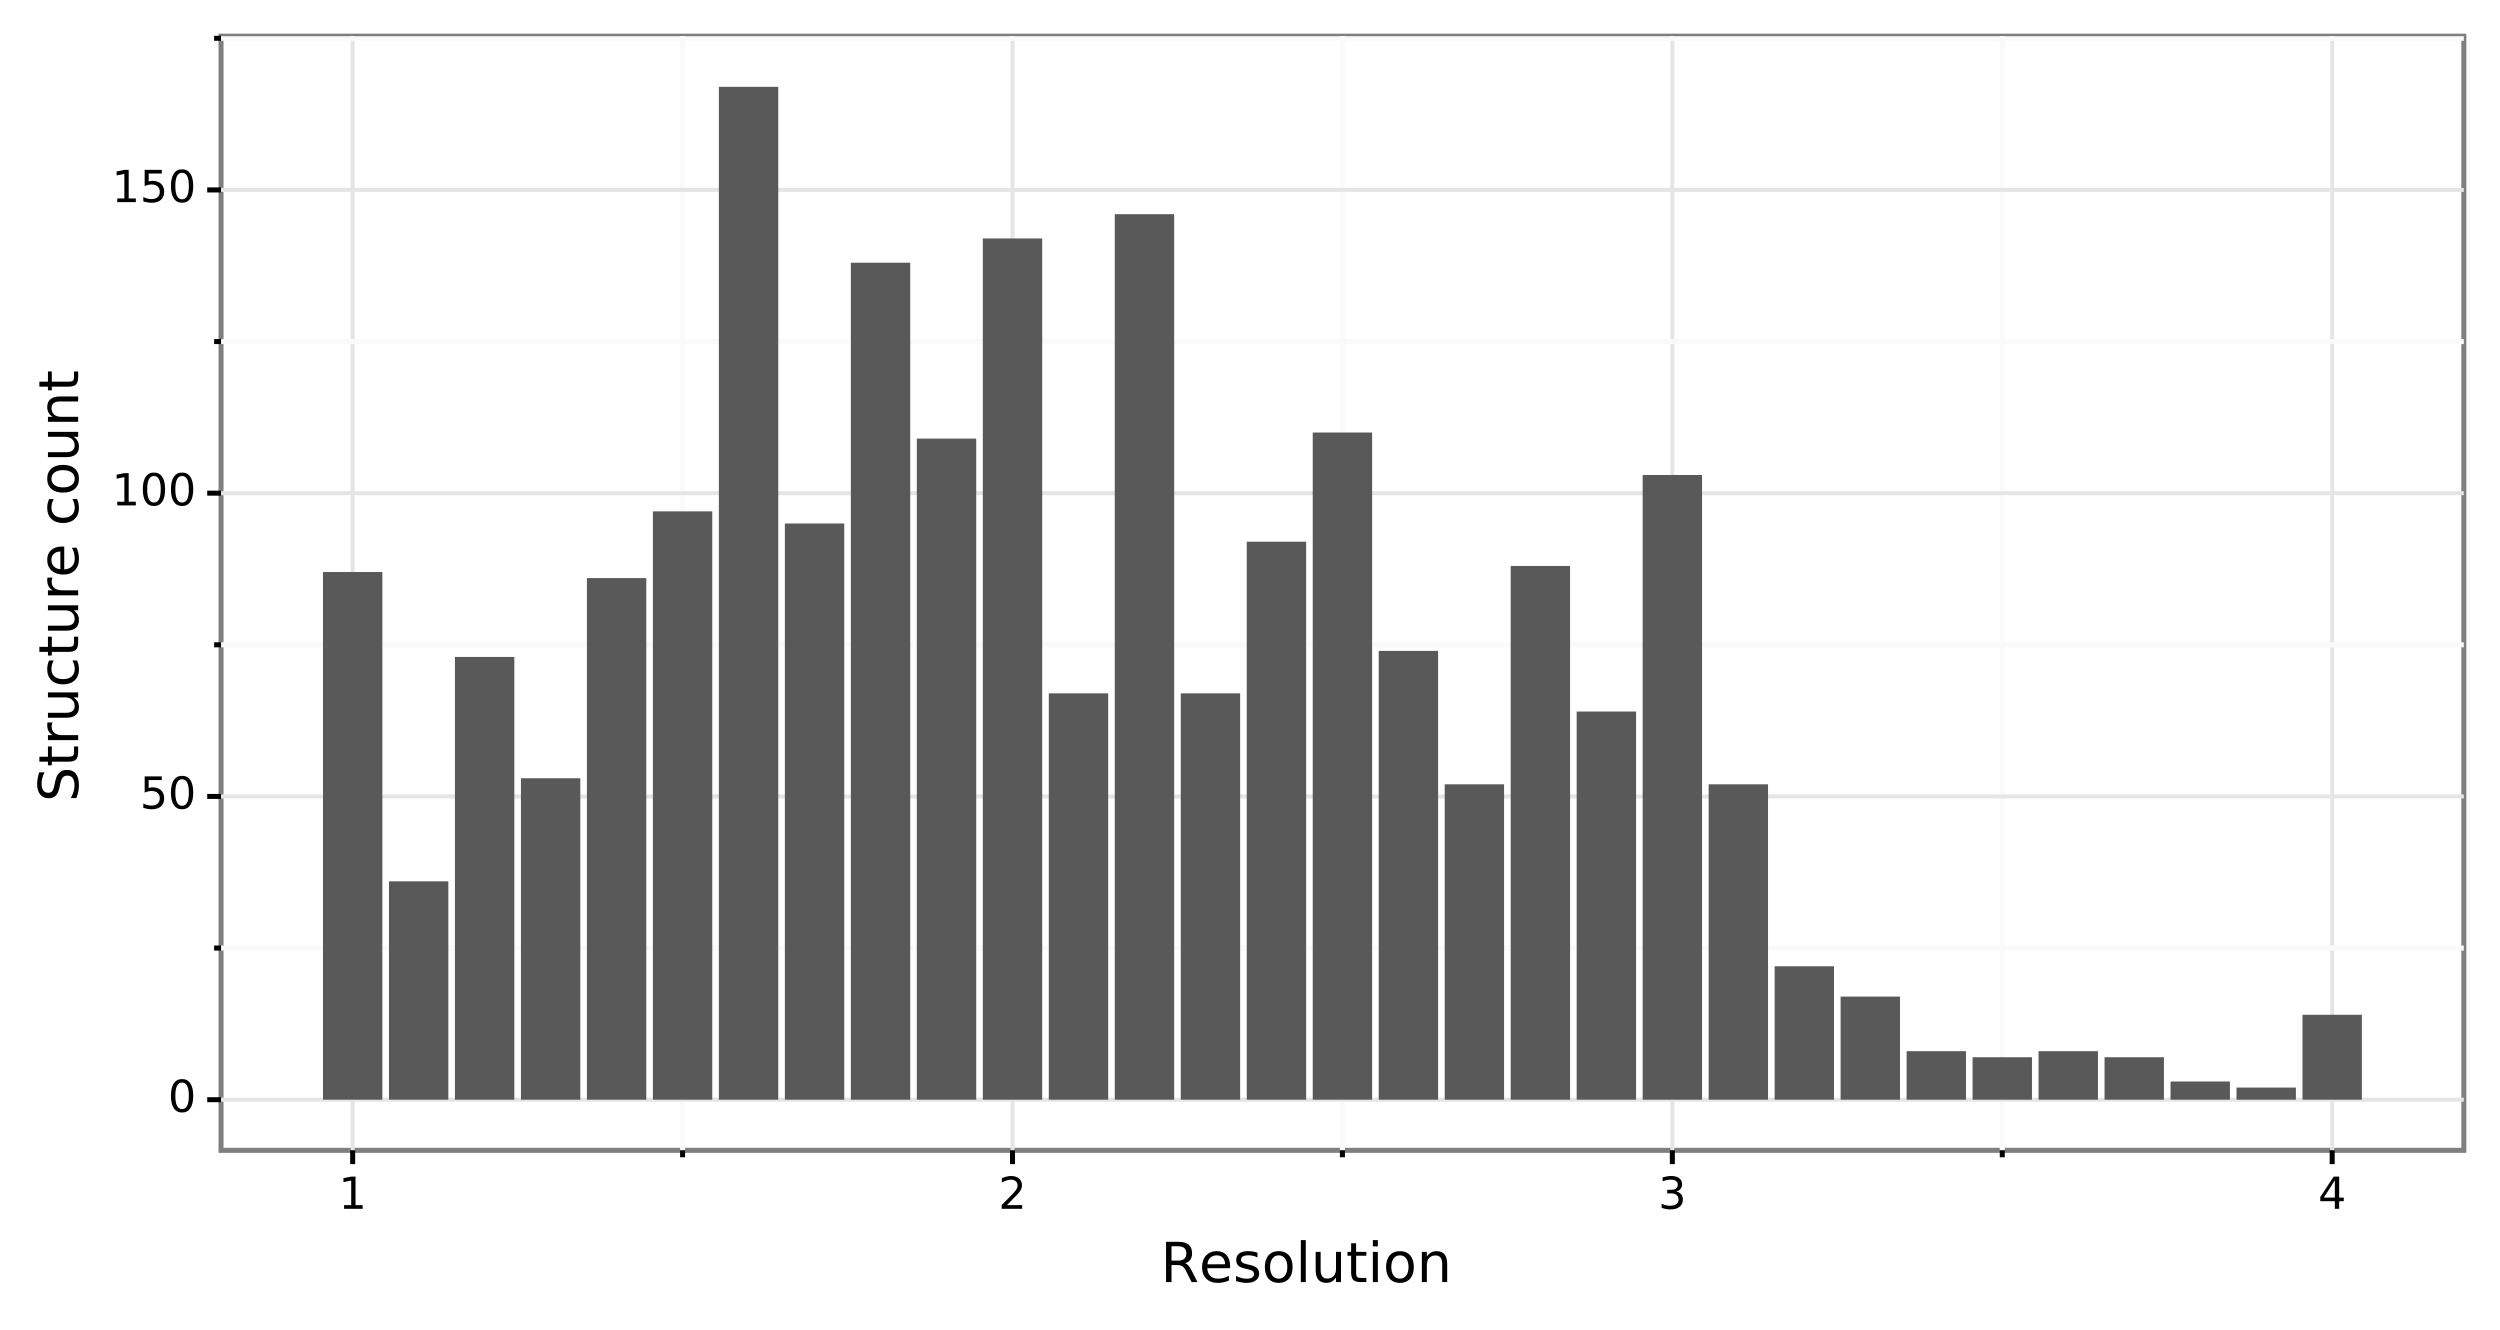
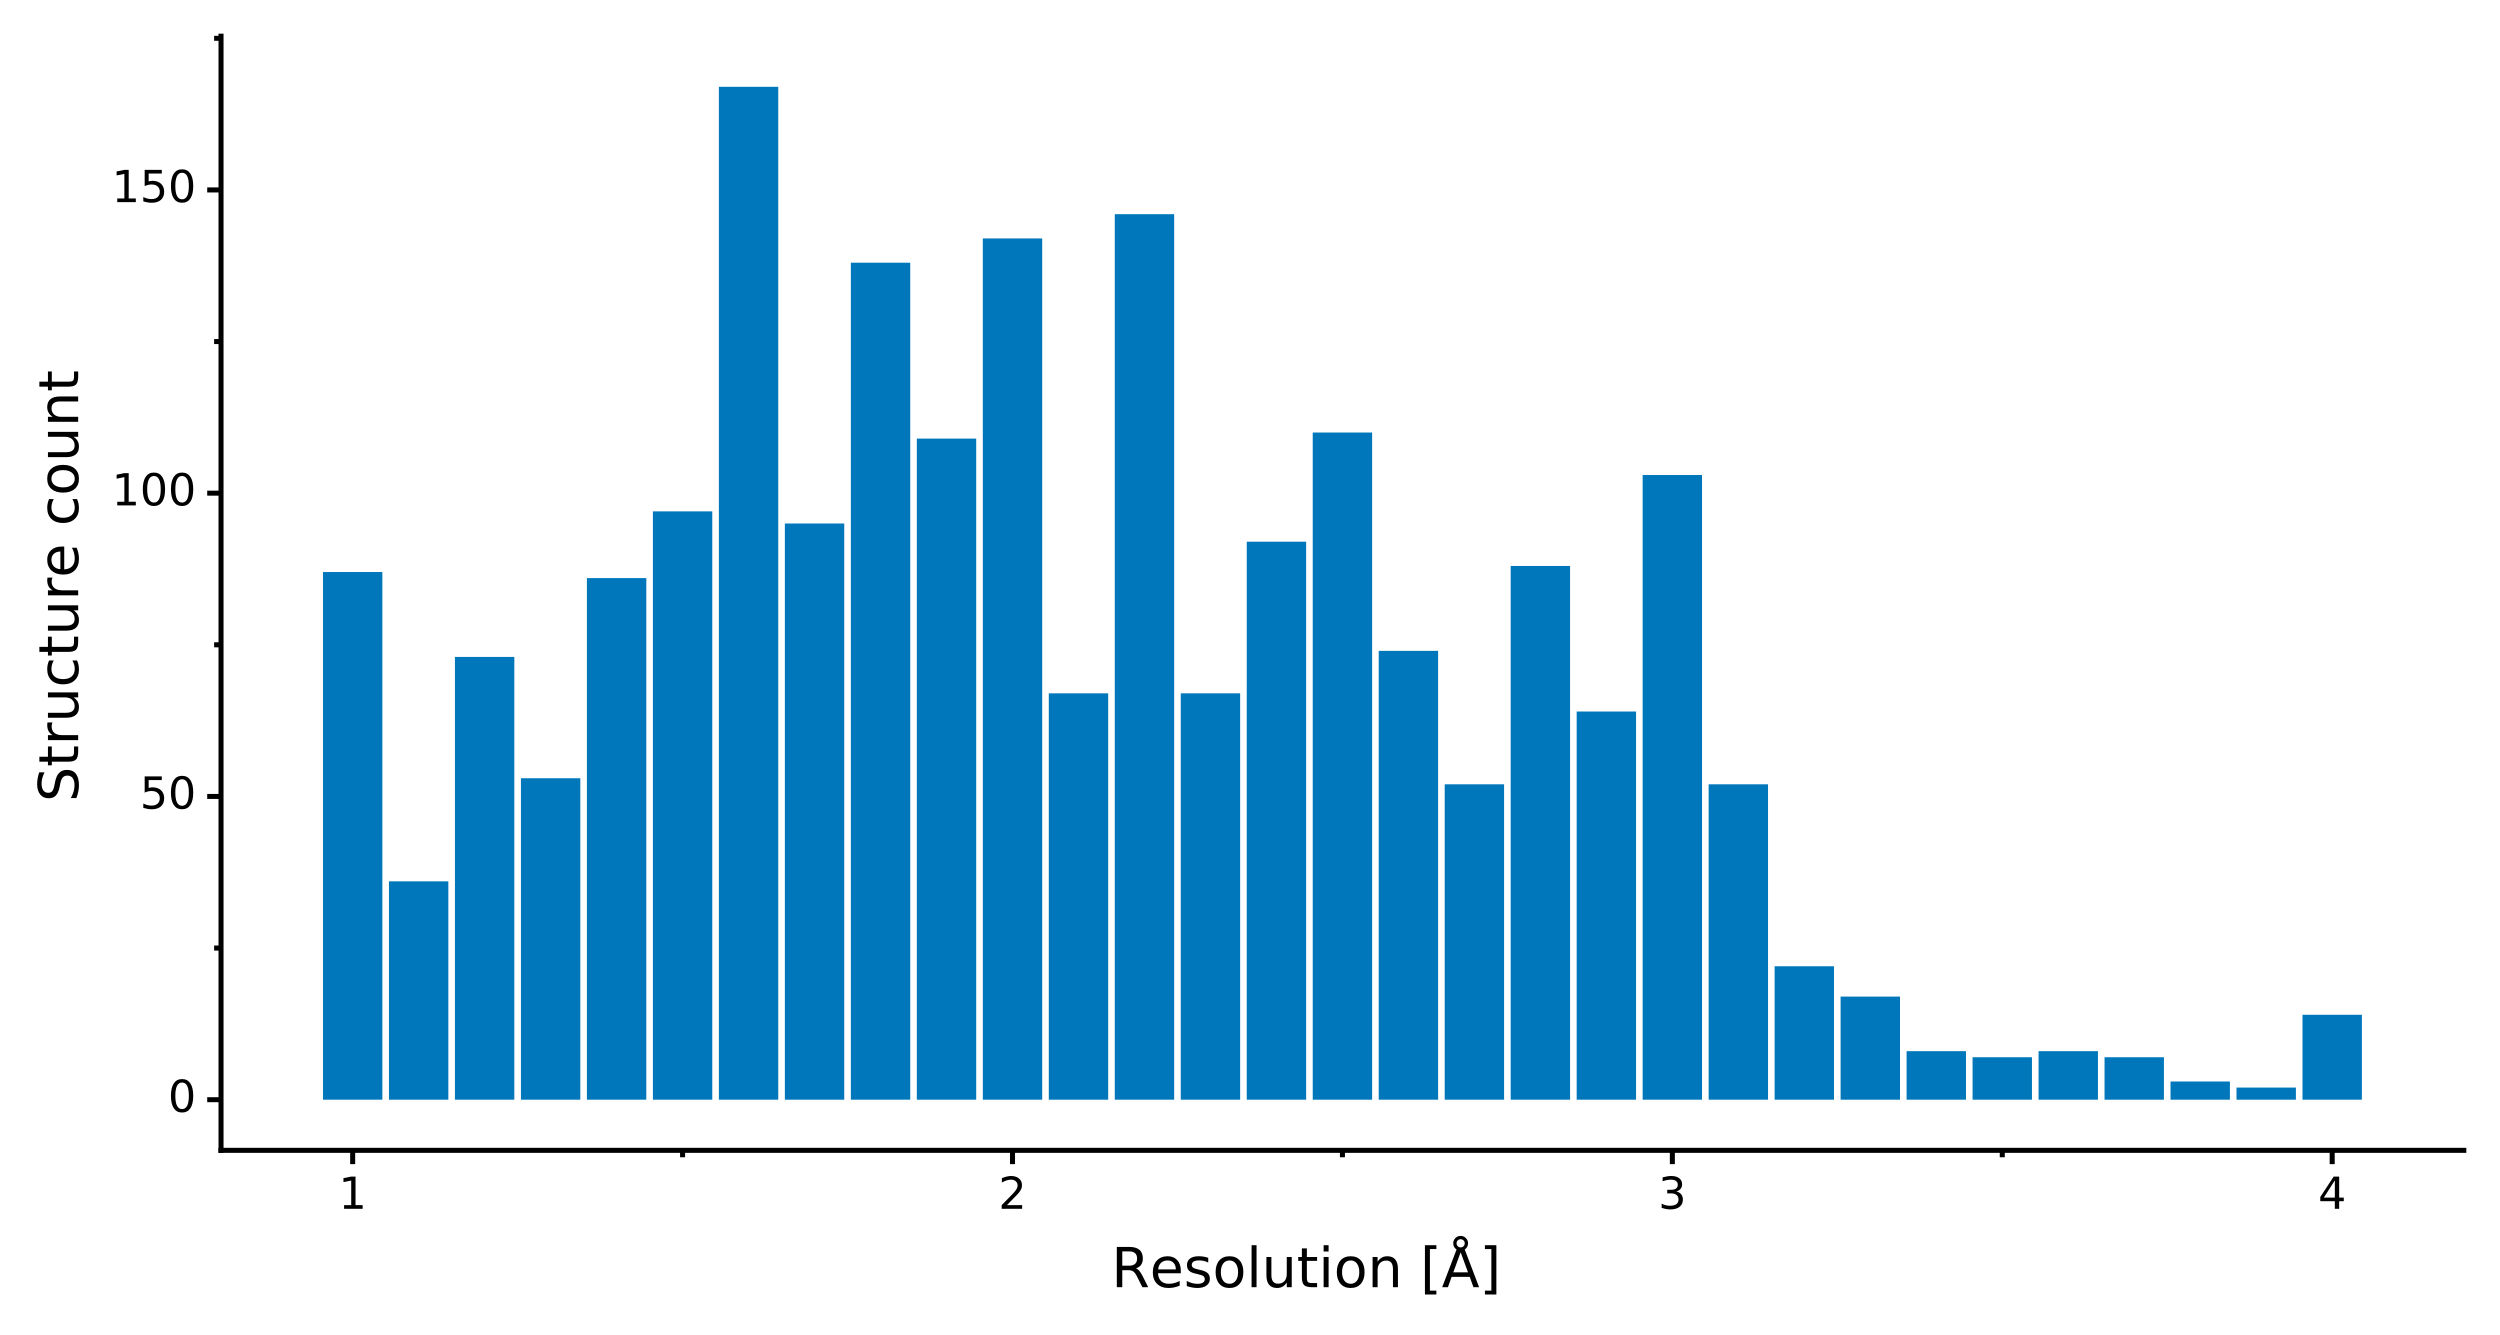
- <svg xmlns="http://www.w3.org/2000/svg" xmlns:xlink="http://www.w3.org/1999/xlink" height="264.673pt" version="1.1" viewBox="0 0 497.593 264.673" width="497.593pt">
+ <svg xmlns="http://www.w3.org/2000/svg" xmlns:xlink="http://www.w3.org/1999/xlink" height="265.688pt" version="1.1" viewBox="0 0 497.593 265.688" width="497.593pt">
  <defs>
    <style type="text/css">
*{stroke-linecap:butt;stroke-linejoin:round;}
  </style>
  </defs>
  <g id="figure_1">
    <g id="patch_1">
-       <path d="M 0 264.673  L 497.593 264.673  L 497.593 0  L 0 0  z " style="fill:#ffffff;stroke:#ffffff;stroke-linejoin:miter;" />
+       <path d="M 0 265.688  L 497.593 265.688  L 497.593 0  L 0 0  z " style="fill:#ffffff;stroke:#ffffff;stroke-linejoin:miter;" />
    </g>
    <g id="axes_1">
      <g id="patch_2">
-         <path d="M 43.993 228.96  L 490.393 228.96  L 490.393 7.2  L 43.993 7.2  z " style="fill:#ffffff;stroke:#7f7f7f;stroke-linejoin:miter;" />
+         <path d="M 43.993 228.96  L 490.393 228.96  L 490.393 7.2  L 43.993 7.2  z " style="fill:#ffffff;" />
      </g>
      <g id="matplotlib.axis_1">
        <g id="xtick_1">
          <g id="line2d_1">
-             <path clip-path="url(#pc7f1c66c3e)" d="M 70.194 228.96  L 70.194 7.2  " style="fill:none;stroke:#e5e5e5;stroke-width:0.8;" />
-           </g>
-           <g id="line2d_2">
            <path d="M 70.194 228.96  " style="fill:none;stroke:#000000;stroke-width:1.5;" />
            <defs>
-               <path d="M 0 0  L 0 2.75  " id="mceed2379e5" style="stroke:#000000;" />
-             </defs>
-             <g>
-               <use style="stroke:#000000;" x="70.194" xlink:href="#mceed2379e5" y="228.96" />
+               <path d="M 0 0  L 0 2.75  " id="mfd8cb7daa0" style="stroke:#000000;" />
+             </defs>
+             <g>
+               <use style="stroke:#000000;" x="70.194" xlink:href="#mfd8cb7daa0" y="228.96" />
            </g>
          </g>
          <g id="text_1">
            <defs>
              <path d="M 12.406 8.297  L 28.516 8.297  L 28.516 63.922  L 10.984 60.406  L 10.984 69.391  L 28.422 72.906  L 38.281 72.906  L 38.281 8.297  L 54.391 8.297  L 54.391 0  L 12.406 0  z " id="DejaVuSans-49" />
            </defs>
            <g transform="translate(67.39432 240.5966)scale(0.088 -0.088)">
              <use xlink:href="#DejaVuSans-49" />
            </g>
          </g>
        </g>
        <g id="xtick_2">
-           <g id="line2d_3">
-             <path clip-path="url(#pc7f1c66c3e)" d="M 201.527 228.96  L 201.527 7.2  " style="fill:none;stroke:#e5e5e5;stroke-width:0.8;" />
-           </g>
-           <g id="line2d_4">
+           <g id="line2d_2">
            <path d="M 201.527 228.96  " style="fill:none;stroke:#000000;stroke-width:1.5;" />
            <g>
-               <use style="stroke:#000000;" x="201.527" xlink:href="#mceed2379e5" y="228.96" />
+               <use style="stroke:#000000;" x="201.527" xlink:href="#mfd8cb7daa0" y="228.96" />
            </g>
          </g>
          <g id="text_2">
            <defs>
              <path d="M 19.188 8.297  L 53.609 8.297  L 53.609 0  L 7.328 0  L 7.328 8.297  Q 12.938 14.109 22.625 23.891  Q 32.328 33.688 34.812 36.531  Q 39.547 41.844 41.422 45.531  Q 43.312 49.219 43.312 52.781  Q 43.312 58.594 39.234 62.25  Q 35.156 65.922 28.609 65.922  Q 23.969 65.922 18.812 64.312  Q 13.672 62.703 7.812 59.422  L 7.812 69.391  Q 13.766 71.781 18.938 73  Q 24.125 74.219 28.422 74.219  Q 39.75 74.219 46.484 68.547  Q 53.219 62.891 53.219 53.422  Q 53.219 48.922 51.531 44.891  Q 49.859 40.875 45.406 35.406  Q 44.188 33.984 37.641 27.219  Q 31.109 20.453 19.188 8.297  z " id="DejaVuSans-50" />
            </defs>
            <g transform="translate(198.7271 240.5966)scale(0.088 -0.088)">
              <use xlink:href="#DejaVuSans-50" />
            </g>
          </g>
        </g>
        <g id="xtick_3">
-           <g id="line2d_5">
-             <path clip-path="url(#pc7f1c66c3e)" d="M 332.859 228.96  L 332.859 7.2  " style="fill:none;stroke:#e5e5e5;stroke-width:0.8;" />
-           </g>
-           <g id="line2d_6">
+           <g id="line2d_3">
            <path d="M 332.859 228.96  " style="fill:none;stroke:#000000;stroke-width:1.5;" />
            <g>
-               <use style="stroke:#000000;" x="332.859" xlink:href="#mceed2379e5" y="228.96" />
+               <use style="stroke:#000000;" x="332.859" xlink:href="#mfd8cb7daa0" y="228.96" />
            </g>
          </g>
          <g id="text_3">
            <defs>
              <path d="M 40.578 39.312  Q 47.656 37.797 51.625 33  Q 55.609 28.219 55.609 21.188  Q 55.609 10.406 48.188 4.484  Q 40.766 -1.422 27.094 -1.422  Q 22.516 -1.422 17.656 -0.516  Q 12.797 0.391 7.625 2.203  L 7.625 11.719  Q 11.719 9.328 16.594 8.109  Q 21.484 6.891 26.812 6.891  Q 36.078 6.891 40.938 10.547  Q 45.797 14.203 45.797 21.188  Q 45.797 27.641 41.281 31.266  Q 36.766 34.906 28.719 34.906  L 20.219 34.906  L 20.219 43.016  L 29.109 43.016  Q 36.375 43.016 40.234 45.922  Q 44.094 48.828 44.094 54.297  Q 44.094 59.906 40.109 62.906  Q 36.141 65.922 28.719 65.922  Q 24.656 65.922 20.016 65.031  Q 15.375 64.156 9.812 62.312  L 9.812 71.094  Q 15.438 72.656 20.344 73.438  Q 25.25 74.219 29.594 74.219  Q 40.828 74.219 47.359 69.109  Q 53.906 64.016 53.906 55.328  Q 53.906 49.266 50.438 45.094  Q 46.969 40.922 40.578 39.312  z " id="DejaVuSans-51" />
            </defs>
            <g transform="translate(330.0598 240.5966)scale(0.088 -0.088)">
              <use xlink:href="#DejaVuSans-51" />
            </g>
          </g>
        </g>
        <g id="xtick_4">
-           <g id="line2d_7">
-             <path clip-path="url(#pc7f1c66c3e)" d="M 464.192 228.96  L 464.192 7.2  " style="fill:none;stroke:#e5e5e5;stroke-width:0.8;" />
-           </g>
-           <g id="line2d_8">
+           <g id="line2d_4">
            <path d="M 464.192 228.96  " style="fill:none;stroke:#000000;stroke-width:1.5;" />
            <g>
-               <use style="stroke:#000000;" x="464.192" xlink:href="#mceed2379e5" y="228.96" />
+               <use style="stroke:#000000;" x="464.192" xlink:href="#mfd8cb7daa0" y="228.96" />
            </g>
          </g>
          <g id="text_4">
            <defs>
              <path d="M 37.797 64.312  L 12.891 25.391  L 37.797 25.391  z M 35.203 72.906  L 47.609 72.906  L 47.609 25.391  L 58.016 25.391  L 58.016 17.188  L 47.609 17.188  L 47.609 0  L 37.797 0  L 37.797 17.188  L 4.891 17.188  L 4.891 26.703  z " id="DejaVuSans-52" />
            </defs>
            <g transform="translate(461.3926 240.5966)scale(0.088 -0.088)">
              <use xlink:href="#DejaVuSans-52" />
            </g>
          </g>
        </g>
        <g id="xtick_5">
-           <g id="line2d_9">
-             <path clip-path="url(#pc7f1c66c3e)" d="M 135.86 228.96  L 135.86 7.2  " style="fill:none;stroke:#fafafa;" />
-           </g>
-           <g id="line2d_10">
+           <g id="line2d_5">
            <path d="M 135.86 228.96  " style="fill:none;stroke:#000000;stroke-width:1.5;" />
            <defs>
-               <path d="M 0 0  L 0 1.375  " id="m565e523a1d" style="stroke:#000000;" />
-             </defs>
-             <g>
-               <use style="stroke:#000000;" x="135.86" xlink:href="#m565e523a1d" y="228.96" />
+               <path d="M 0 0  L 0 1.375  " id="m368906d4ad" style="stroke:#000000;" />
+             </defs>
+             <g>
+               <use style="stroke:#000000;" x="135.86" xlink:href="#m368906d4ad" y="228.96" />
            </g>
          </g>
        </g>
        <g id="xtick_6">
-           <g id="line2d_11">
-             <path clip-path="url(#pc7f1c66c3e)" d="M 267.193 228.96  L 267.193 7.2  " style="fill:none;stroke:#fafafa;" />
-           </g>
-           <g id="line2d_12">
+           <g id="line2d_6">
            <path d="M 267.193 228.96  " style="fill:none;stroke:#000000;stroke-width:1.5;" />
            <g>
-               <use style="stroke:#000000;" x="267.193" xlink:href="#m565e523a1d" y="228.96" />
+               <use style="stroke:#000000;" x="267.193" xlink:href="#m368906d4ad" y="228.96" />
            </g>
          </g>
        </g>
        <g id="xtick_7">
-           <g id="line2d_13">
-             <path clip-path="url(#pc7f1c66c3e)" d="M 398.526 228.96  L 398.526 7.2  " style="fill:none;stroke:#fafafa;" />
-           </g>
-           <g id="line2d_14">
+           <g id="line2d_7">
            <path d="M 398.526 228.96  " style="fill:none;stroke:#000000;stroke-width:1.5;" />
            <g>
-               <use style="stroke:#000000;" x="398.526" xlink:href="#m565e523a1d" y="228.96" />
+               <use style="stroke:#000000;" x="398.526" xlink:href="#m368906d4ad" y="228.96" />
            </g>
          </g>
        </g>
        <g id="text_5">
          <defs>
            <path d="M 44.391 34.188  Q 47.562 33.109 50.562 29.594  Q 53.562 26.078 56.594 19.922  L 66.609 0  L 56 0  L 46.688 18.703  Q 43.062 26.031 39.672 28.422  Q 36.281 30.812 30.422 30.812  L 19.672 30.812  L 19.672 0  L 9.812 0  L 9.812 72.906  L 32.078 72.906  Q 44.578 72.906 50.734 67.672  Q 56.891 62.453 56.891 51.906  Q 56.891 45.016 53.688 40.469  Q 50.484 35.938 44.391 34.188  z M 19.672 64.797  L 19.672 38.922  L 32.078 38.922  Q 39.203 38.922 42.844 42.219  Q 46.484 45.516 46.484 51.906  Q 46.484 58.297 42.844 61.547  Q 39.203 64.797 32.078 64.797  z " id="DejaVuSans-82" />
            <path d="M 56.203 29.594  L 56.203 25.203  L 14.891 25.203  Q 15.484 15.922 20.484 11.062  Q 25.484 6.203 34.422 6.203  Q 39.594 6.203 44.453 7.469  Q 49.312 8.734 54.109 11.281  L 54.109 2.781  Q 49.266 0.734 44.188 -0.344  Q 39.109 -1.422 33.891 -1.422  Q 20.797 -1.422 13.156 6.188  Q 5.516 13.812 5.516 26.812  Q 5.516 40.234 12.766 48.109  Q 20.016 56 32.328 56  Q 43.359 56 49.781 48.891  Q 56.203 41.797 56.203 29.594  z M 47.219 32.234  Q 47.125 39.594 43.094 43.984  Q 39.062 48.391 32.422 48.391  Q 24.906 48.391 20.391 44.141  Q 15.875 39.891 15.188 32.172  z " id="DejaVuSans-101" />
            <path d="M 44.281 53.078  L 44.281 44.578  Q 40.484 46.531 36.375 47.5  Q 32.281 48.484 27.875 48.484  Q 21.188 48.484 17.844 46.438  Q 14.5 44.391 14.5 40.281  Q 14.5 37.156 16.891 35.375  Q 19.281 33.594 26.516 31.984  L 29.594 31.297  Q 39.156 29.25 43.188 25.516  Q 47.219 21.781 47.219 15.094  Q 47.219 7.469 41.188 3.016  Q 35.156 -1.422 24.609 -1.422  Q 20.219 -1.422 15.453 -0.562  Q 10.688 0.297 5.422 2  L 5.422 11.281  Q 10.406 8.688 15.234 7.391  Q 20.062 6.109 24.812 6.109  Q 31.156 6.109 34.562 8.281  Q 37.984 10.453 37.984 14.406  Q 37.984 18.062 35.516 20.016  Q 33.062 21.969 24.703 23.781  L 21.578 24.516  Q 13.234 26.266 9.516 29.906  Q 5.812 33.547 5.812 39.891  Q 5.812 47.609 11.281 51.797  Q 16.75 56 26.812 56  Q 31.781 56 36.172 55.266  Q 40.578 54.547 44.281 53.078  z " id="DejaVuSans-115" />
            <path d="M 30.609 48.391  Q 23.391 48.391 19.188 42.75  Q 14.984 37.109 14.984 27.297  Q 14.984 17.484 19.156 11.844  Q 23.344 6.203 30.609 6.203  Q 37.797 6.203 41.984 11.859  Q 46.188 17.531 46.188 27.297  Q 46.188 37.016 41.984 42.703  Q 37.797 48.391 30.609 48.391  z M 30.609 56  Q 42.328 56 49.016 48.375  Q 55.719 40.766 55.719 27.297  Q 55.719 13.875 49.016 6.219  Q 42.328 -1.422 30.609 -1.422  Q 18.844 -1.422 12.172 6.219  Q 5.516 13.875 5.516 27.297  Q 5.516 40.766 12.172 48.375  Q 18.844 56 30.609 56  z " id="DejaVuSans-111" />
            <path d="M 9.422 75.984  L 18.406 75.984  L 18.406 0  L 9.422 0  z " id="DejaVuSans-108" />
            <path d="M 8.5 21.578  L 8.5 54.688  L 17.484 54.688  L 17.484 21.922  Q 17.484 14.156 20.5 10.266  Q 23.531 6.391 29.594 6.391  Q 36.859 6.391 41.078 11.031  Q 45.312 15.672 45.312 23.688  L 45.312 54.688  L 54.297 54.688  L 54.297 0  L 45.312 0  L 45.312 8.406  Q 42.047 3.422 37.719 1  Q 33.406 -1.422 27.688 -1.422  Q 18.266 -1.422 13.375 4.438  Q 8.5 10.297 8.5 21.578  z M 31.109 56  z " id="DejaVuSans-117" />
            <path d="M 18.312 70.219  L 18.312 54.688  L 36.812 54.688  L 36.812 47.703  L 18.312 47.703  L 18.312 18.016  Q 18.312 11.328 20.141 9.422  Q 21.969 7.516 27.594 7.516  L 36.812 7.516  L 36.812 0  L 27.594 0  Q 17.188 0 13.234 3.875  Q 9.281 7.766 9.281 18.016  L 9.281 47.703  L 2.688 47.703  L 2.688 54.688  L 9.281 54.688  L 9.281 70.219  z " id="DejaVuSans-116" />
            <path d="M 9.422 54.688  L 18.406 54.688  L 18.406 0  L 9.422 0  z M 9.422 75.984  L 18.406 75.984  L 18.406 64.594  L 9.422 64.594  z " id="DejaVuSans-105" />
            <path d="M 54.891 33.016  L 54.891 0  L 45.906 0  L 45.906 32.719  Q 45.906 40.484 42.875 44.328  Q 39.844 48.188 33.797 48.188  Q 26.516 48.188 22.312 43.547  Q 18.109 38.922 18.109 30.906  L 18.109 0  L 9.078 0  L 9.078 54.688  L 18.109 54.688  L 18.109 46.188  Q 21.344 51.125 25.703 53.562  Q 30.078 56 35.797 56  Q 45.219 56 50.047 50.172  Q 54.891 44.344 54.891 33.016  z " id="DejaVuSans-110" />
+             <path id="DejaVuSans-32" />
+             <path d="M 8.594 75.984  L 29.297 75.984  L 29.297 69  L 17.578 69  L 17.578 -6.203  L 29.297 -6.203  L 29.297 -13.188  L 8.594 -13.188  z " id="DejaVuSans-91" />
+             <path d="M 41.609 79.391  Q 41.609 82.469 39.422 84.641  Q 37.25 86.812 34.188 86.812  Q 31.062 86.812 28.938 84.688  Q 26.812 82.562 26.812 79.391  Q 26.812 76.312 28.953 74.156  Q 31.109 72.016 34.188 72.016  Q 37.25 72.016 39.422 74.156  Q 41.609 76.312 41.609 79.391  z M 34.188 63.188  L 20.906 26.906  L 47.516 26.906  z M 26.812 68.219  Q 23.828 70.219 22.312 73.016  Q 20.797 75.828 20.797 79.391  Q 20.797 85.016 24.672 88.922  Q 28.562 92.828 34.188 92.828  Q 39.75 92.828 43.672 88.891  Q 47.609 84.969 47.609 79.391  Q 47.609 75.984 46.062 73.094  Q 44.531 70.219 41.609 68.219  L 67.578 0  L 57.328 0  L 50.688 18.703  L 17.828 18.703  L 11.188 0  L 0.781 0  z " id="DejaVuSans-197" />
+             <path d="M 30.422 75.984  L 30.422 -13.188  L 9.719 -13.188  L 9.719 -6.203  L 21.391 -6.203  L 21.391 69  L 9.719 69  L 9.719 75.984  z " id="DejaVuSans-93" />
          </defs>
-           <g transform="translate(231.0114 255.185)scale(0.11 -0.11)">
+           <g transform="translate(221.2093 256.2008)scale(0.11 -0.11)">
            <use xlink:href="#DejaVuSans-82" />
            <use x="69.42" xlink:href="#DejaVuSans-101" />
            <use x="130.943" xlink:href="#DejaVuSans-115" />
            <use x="183.043" xlink:href="#DejaVuSans-111" />
            <use x="244.225" xlink:href="#DejaVuSans-108" />
            <use x="272.008" xlink:href="#DejaVuSans-117" />
            <use x="335.387" xlink:href="#DejaVuSans-116" />
            <use x="374.596" xlink:href="#DejaVuSans-105" />
            <use x="402.379" xlink:href="#DejaVuSans-111" />
            <use x="463.561" xlink:href="#DejaVuSans-110" />
+             <use x="526.939" xlink:href="#DejaVuSans-32" />
+             <use x="558.727" xlink:href="#DejaVuSans-91" />
+             <use x="597.74" xlink:href="#DejaVuSans-197" />
+             <use x="666.148" xlink:href="#DejaVuSans-93" />
          </g>
        </g>
      </g>
      <g id="matplotlib.axis_2">
        <g id="ytick_1">
-           <g id="line2d_15">
-             <path clip-path="url(#pc7f1c66c3e)" d="M 43.993 218.88  L 490.393 218.88  " style="fill:none;stroke:#e5e5e5;stroke-width:0.8;" />
-           </g>
-           <g id="line2d_16">
+           <g id="line2d_8">
            <path d="M 43.993 218.88  " style="fill:none;stroke:#000000;stroke-width:1.5;" />
            <defs>
-               <path d="M 0 0  L -2.75 0  " id="m53112f0bf6" style="stroke:#000000;" />
-             </defs>
-             <g>
-               <use style="stroke:#000000;" x="43.993" xlink:href="#m53112f0bf6" y="218.88" />
+               <path d="M 0 0  L -2.75 0  " id="mf13ad31235" style="stroke:#000000;" />
+             </defs>
+             <g>
+               <use style="stroke:#000000;" x="43.993" xlink:href="#mf13ad31235" y="218.88" />
            </g>
          </g>
          <g id="text_6">
            <defs>
              <path d="M 31.781 66.406  Q 24.172 66.406 20.328 58.906  Q 16.5 51.422 16.5 36.375  Q 16.5 21.391 20.328 13.891  Q 24.172 6.391 31.781 6.391  Q 39.453 6.391 43.281 13.891  Q 47.125 21.391 47.125 36.375  Q 47.125 51.422 43.281 58.906  Q 39.453 66.406 31.781 66.406  z M 31.781 74.219  Q 44.047 74.219 50.516 64.516  Q 56.984 54.828 56.984 36.375  Q 56.984 17.969 50.516 8.266  Q 44.047 -1.422 31.781 -1.422  Q 19.531 -1.422 13.062 8.266  Q 6.594 17.969 6.594 36.375  Q 6.594 54.828 13.062 64.516  Q 19.531 74.219 31.781 74.219  z " id="DejaVuSans-48" />
            </defs>
            <g transform="translate(33.44394 221.3082)scale(0.088 -0.088)">
              <use xlink:href="#DejaVuSans-48" />
            </g>
          </g>
        </g>
        <g id="ytick_2">
-           <g id="line2d_17">
-             <path clip-path="url(#pc7f1c66c3e)" d="M 43.993 158.521  L 490.393 158.521  " style="fill:none;stroke:#e5e5e5;stroke-width:0.8;" />
-           </g>
-           <g id="line2d_18">
+           <g id="line2d_9">
            <path d="M 43.993 158.521  " style="fill:none;stroke:#000000;stroke-width:1.5;" />
            <g>
-               <use style="stroke:#000000;" x="43.993" xlink:href="#m53112f0bf6" y="158.521" />
+               <use style="stroke:#000000;" x="43.993" xlink:href="#mf13ad31235" y="158.521" />
            </g>
          </g>
          <g id="text_7">
            <defs>
              <path d="M 10.797 72.906  L 49.516 72.906  L 49.516 64.594  L 19.828 64.594  L 19.828 46.734  Q 21.969 47.469 24.109 47.828  Q 26.266 48.188 28.422 48.188  Q 40.625 48.188 47.75 41.5  Q 54.891 34.812 54.891 23.391  Q 54.891 11.625 47.562 5.094  Q 40.234 -1.422 26.906 -1.422  Q 22.312 -1.422 17.547 -0.641  Q 12.797 0.141 7.719 1.703  L 7.719 11.625  Q 12.109 9.234 16.797 8.062  Q 21.484 6.891 26.703 6.891  Q 35.156 6.891 40.078 11.328  Q 45.016 15.766 45.016 23.391  Q 45.016 31 40.078 35.438  Q 35.156 39.891 26.703 39.891  Q 22.75 39.891 18.812 39.016  Q 14.891 38.141 10.797 36.281  z " id="DejaVuSans-53" />
            </defs>
            <g transform="translate(27.84494 160.949)scale(0.088 -0.088)">
              <use xlink:href="#DejaVuSans-53" />
              <use x="63.623" xlink:href="#DejaVuSans-48" />
            </g>
          </g>
        </g>
        <g id="ytick_3">
-           <g id="line2d_19">
-             <path clip-path="url(#pc7f1c66c3e)" d="M 43.993 98.161  L 490.393 98.161  " style="fill:none;stroke:#e5e5e5;stroke-width:0.8;" />
-           </g>
-           <g id="line2d_20">
+           <g id="line2d_10">
            <path d="M 43.993 98.161  " style="fill:none;stroke:#000000;stroke-width:1.5;" />
            <g>
-               <use style="stroke:#000000;" x="43.993" xlink:href="#m53112f0bf6" y="98.161" />
+               <use style="stroke:#000000;" x="43.993" xlink:href="#mf13ad31235" y="98.161" />
            </g>
          </g>
          <g id="text_8">
            <g transform="translate(22.24594 100.5897)scale(0.088 -0.088)">
              <use xlink:href="#DejaVuSans-49" />
              <use x="63.623" xlink:href="#DejaVuSans-48" />
              <use x="127.246" xlink:href="#DejaVuSans-48" />
            </g>
          </g>
        </g>
        <g id="ytick_4">
-           <g id="line2d_21">
-             <path clip-path="url(#pc7f1c66c3e)" d="M 43.993 37.802  L 490.393 37.802  " style="fill:none;stroke:#e5e5e5;stroke-width:0.8;" />
-           </g>
-           <g id="line2d_22">
+           <g id="line2d_11">
            <path d="M 43.993 37.802  " style="fill:none;stroke:#000000;stroke-width:1.5;" />
            <g>
-               <use style="stroke:#000000;" x="43.993" xlink:href="#m53112f0bf6" y="37.802" />
+               <use style="stroke:#000000;" x="43.993" xlink:href="#mf13ad31235" y="37.802" />
            </g>
          </g>
          <g id="text_9">
            <g transform="translate(22.24594 40.23041)scale(0.088 -0.088)">
              <use xlink:href="#DejaVuSans-49" />
              <use x="63.623" xlink:href="#DejaVuSans-53" />
              <use x="127.246" xlink:href="#DejaVuSans-48" />
            </g>
          </g>
        </g>
        <g id="ytick_5">
-           <g id="line2d_23">
-             <path clip-path="url(#pc7f1c66c3e)" d="M 43.993 188.7  L 490.393 188.7  " style="fill:none;stroke:#fafafa;" />
-           </g>
-           <g id="line2d_24">
+           <g id="line2d_12">
            <path d="M 43.993 188.7  " style="fill:none;stroke:#000000;stroke-width:1.5;" />
            <defs>
-               <path d="M 0 0  L -1.375 0  " id="m39ec419fb1" style="stroke:#000000;" />
-             </defs>
-             <g>
-               <use style="stroke:#000000;" x="43.993" xlink:href="#m39ec419fb1" y="188.7" />
+               <path d="M 0 0  L -1.375 0  " id="m8b4856a40e" style="stroke:#000000;" />
+             </defs>
+             <g>
+               <use style="stroke:#000000;" x="43.993" xlink:href="#m8b4856a40e" y="188.7" />
            </g>
          </g>
        </g>
        <g id="ytick_6">
-           <g id="line2d_25">
-             <path clip-path="url(#pc7f1c66c3e)" d="M 43.993 128.341  L 490.393 128.341  " style="fill:none;stroke:#fafafa;" />
-           </g>
-           <g id="line2d_26">
+           <g id="line2d_13">
            <path d="M 43.993 128.341  " style="fill:none;stroke:#000000;stroke-width:1.5;" />
            <g>
-               <use style="stroke:#000000;" x="43.993" xlink:href="#m39ec419fb1" y="128.341" />
+               <use style="stroke:#000000;" x="43.993" xlink:href="#m8b4856a40e" y="128.341" />
            </g>
          </g>
        </g>
        <g id="ytick_7">
-           <g id="line2d_27">
-             <path clip-path="url(#pc7f1c66c3e)" d="M 43.993 67.982  L 490.393 67.982  " style="fill:none;stroke:#fafafa;" />
-           </g>
-           <g id="line2d_28">
+           <g id="line2d_14">
            <path d="M 43.993 67.982  " style="fill:none;stroke:#000000;stroke-width:1.5;" />
            <g>
-               <use style="stroke:#000000;" x="43.993" xlink:href="#m39ec419fb1" y="67.982" />
+               <use style="stroke:#000000;" x="43.993" xlink:href="#m8b4856a40e" y="67.982" />
            </g>
          </g>
        </g>
        <g id="ytick_8">
-           <g id="line2d_29">
-             <path clip-path="url(#pc7f1c66c3e)" d="M 43.993 7.623  L 490.393 7.623  " style="fill:none;stroke:#fafafa;" />
-           </g>
-           <g id="line2d_30">
+           <g id="line2d_15">
            <path d="M 43.993 7.623  " style="fill:none;stroke:#000000;stroke-width:1.5;" />
            <g>
-               <use style="stroke:#000000;" x="43.993" xlink:href="#m39ec419fb1" y="7.623" />
+               <use style="stroke:#000000;" x="43.993" xlink:href="#m8b4856a40e" y="7.623" />
            </g>
          </g>
        </g>
        <g id="text_10">
          <defs>
            <path d="M 53.516 70.516  L 53.516 60.891  Q 47.906 63.578 42.922 64.891  Q 37.938 66.219 33.297 66.219  Q 25.25 66.219 20.875 63.094  Q 16.5 59.969 16.5 54.203  Q 16.5 49.359 19.406 46.891  Q 22.312 44.438 30.422 42.922  L 36.375 41.703  Q 47.406 39.594 52.656 34.297  Q 57.906 29 57.906 20.125  Q 57.906 9.516 50.797 4.047  Q 43.703 -1.422 29.984 -1.422  Q 24.812 -1.422 18.969 -0.25  Q 13.141 0.922 6.891 3.219  L 6.891 13.375  Q 12.891 10.016 18.656 8.297  Q 24.422 6.594 29.984 6.594  Q 38.422 6.594 43.016 9.906  Q 47.609 13.234 47.609 19.391  Q 47.609 24.75 44.312 27.781  Q 41.016 30.812 33.5 32.328  L 27.484 33.5  Q 16.453 35.688 11.516 40.375  Q 6.594 45.062 6.594 53.422  Q 6.594 63.094 13.406 68.656  Q 20.219 74.219 32.172 74.219  Q 37.312 74.219 42.625 73.281  Q 47.953 72.359 53.516 70.516  z " id="DejaVuSans-83" />
            <path d="M 41.109 46.297  Q 39.594 47.172 37.812 47.578  Q 36.031 48 33.891 48  Q 26.266 48 22.188 43.047  Q 18.109 38.094 18.109 28.812  L 18.109 0  L 9.078 0  L 9.078 54.688  L 18.109 54.688  L 18.109 46.188  Q 20.953 51.172 25.484 53.578  Q 30.031 56 36.531 56  Q 37.453 56 38.578 55.875  Q 39.703 55.766 41.062 55.516  z " id="DejaVuSans-114" />
            <path d="M 48.781 52.594  L 48.781 44.188  Q 44.969 46.297 41.141 47.344  Q 37.312 48.391 33.406 48.391  Q 24.656 48.391 19.812 42.844  Q 14.984 37.312 14.984 27.297  Q 14.984 17.281 19.812 11.734  Q 24.656 6.203 33.406 6.203  Q 37.312 6.203 41.141 7.25  Q 44.969 8.297 48.781 10.406  L 48.781 2.094  Q 45.016 0.344 40.984 -0.531  Q 36.969 -1.422 32.422 -1.422  Q 20.062 -1.422 12.781 6.344  Q 5.516 14.109 5.516 27.297  Q 5.516 40.672 12.859 48.328  Q 20.219 56 33.016 56  Q 37.156 56 41.109 55.141  Q 45.062 54.297 48.781 52.594  z " id="DejaVuSans-99" />
-             <path id="DejaVuSans-32" />
          </defs>
          <g transform="translate(15.55828 159.6087)rotate(-90)scale(0.11 -0.11)">
            <use xlink:href="#DejaVuSans-83" />
            <use x="63.477" xlink:href="#DejaVuSans-116" />
            <use x="102.686" xlink:href="#DejaVuSans-114" />
            <use x="143.799" xlink:href="#DejaVuSans-117" />
            <use x="207.178" xlink:href="#DejaVuSans-99" />
            <use x="262.158" xlink:href="#DejaVuSans-116" />
            <use x="301.367" xlink:href="#DejaVuSans-117" />
            <use x="364.746" xlink:href="#DejaVuSans-114" />
            <use x="405.828" xlink:href="#DejaVuSans-101" />
            <use x="467.352" xlink:href="#DejaVuSans-32" />
            <use x="499.139" xlink:href="#DejaVuSans-99" />
            <use x="554.119" xlink:href="#DejaVuSans-111" />
            <use x="615.301" xlink:href="#DejaVuSans-117" />
            <use x="678.68" xlink:href="#DejaVuSans-110" />
            <use x="742.059" xlink:href="#DejaVuSans-116" />
          </g>
        </g>
      </g>
      <g id="PolyCollection_1">
-         <path clip-path="url(#pc7f1c66c3e)" d="M 64.284 218.88  L 64.284 113.855  L 76.104 113.855  L 76.104 218.88  z " style="fill:#595959;" />
-         <path clip-path="url(#pc7f1c66c3e)" d="M 77.417 218.88  L 77.417 175.421  L 89.237 175.421  L 89.237 218.88  z " style="fill:#595959;" />
-         <path clip-path="url(#pc7f1c66c3e)" d="M 90.55 218.88  L 90.55 130.755  L 102.37 130.755  L 102.37 218.88  z " style="fill:#595959;" />
-         <path clip-path="url(#pc7f1c66c3e)" d="M 103.684 218.88  L 103.684 154.899  L 115.504 154.899  L 115.504 218.88  z " style="fill:#595959;" />
-         <path clip-path="url(#pc7f1c66c3e)" d="M 116.817 218.88  L 116.817 115.062  L 128.637 115.062  L 128.637 218.88  z " style="fill:#595959;" />
-         <path clip-path="url(#pc7f1c66c3e)" d="M 129.95 218.88  L 129.95 101.783  L 141.77 101.783  L 141.77 218.88  z " style="fill:#595959;" />
-         <path clip-path="url(#pc7f1c66c3e)" d="M 143.083 218.88  L 143.083 17.28  L 154.903 17.28  L 154.903 218.88  z " style="fill:#595959;" />
-         <path clip-path="url(#pc7f1c66c3e)" d="M 156.217 218.88  L 156.217 104.197  L 168.037 104.197  L 168.037 218.88  z " style="fill:#595959;" />
-         <path clip-path="url(#pc7f1c66c3e)" d="M 169.35 218.88  L 169.35 52.288  L 181.17 52.288  L 181.17 218.88  z " style="fill:#595959;" />
-         <path clip-path="url(#pc7f1c66c3e)" d="M 182.483 218.88  L 182.483 87.297  L 194.303 87.297  L 194.303 218.88  z " style="fill:#595959;" />
-         <path clip-path="url(#pc7f1c66c3e)" d="M 195.617 218.88  L 195.617 47.46  L 207.437 47.46  L 207.437 218.88  z " style="fill:#595959;" />
-         <path clip-path="url(#pc7f1c66c3e)" d="M 208.75 218.88  L 208.75 137.999  L 220.57 137.999  L 220.57 218.88  z " style="fill:#595959;" />
-         <path clip-path="url(#pc7f1c66c3e)" d="M 221.883 218.88  L 221.883 42.631  L 233.703 42.631  L 233.703 218.88  z " style="fill:#595959;" />
-         <path clip-path="url(#pc7f1c66c3e)" d="M 235.016 218.88  L 235.016 137.999  L 246.836 137.999  L 246.836 218.88  z " style="fill:#595959;" />
-         <path clip-path="url(#pc7f1c66c3e)" d="M 248.15 218.88  L 248.15 107.819  L 259.97 107.819  L 259.97 218.88  z " style="fill:#595959;" />
-         <path clip-path="url(#pc7f1c66c3e)" d="M 261.283 218.88  L 261.283 86.09  L 273.103 86.09  L 273.103 218.88  z " style="fill:#595959;" />
-         <path clip-path="url(#pc7f1c66c3e)" d="M 274.416 218.88  L 274.416 129.548  L 286.236 129.548  L 286.236 218.88  z " style="fill:#595959;" />
-         <path clip-path="url(#pc7f1c66c3e)" d="M 287.55 218.88  L 287.55 156.106  L 299.369 156.106  L 299.369 218.88  z " style="fill:#595959;" />
-         <path clip-path="url(#pc7f1c66c3e)" d="M 300.683 218.88  L 300.683 112.648  L 312.503 112.648  L 312.503 218.88  z " style="fill:#595959;" />
-         <path clip-path="url(#pc7f1c66c3e)" d="M 313.816 218.88  L 313.816 141.62  L 325.636 141.62  L 325.636 218.88  z " style="fill:#595959;" />
-         <path clip-path="url(#pc7f1c66c3e)" d="M 326.949 218.88  L 326.949 94.54  L 338.769 94.54  L 338.769 218.88  z " style="fill:#595959;" />
-         <path clip-path="url(#pc7f1c66c3e)" d="M 340.083 218.88  L 340.083 156.106  L 351.903 156.106  L 351.903 218.88  z " style="fill:#595959;" />
-         <path clip-path="url(#pc7f1c66c3e)" d="M 353.216 218.88  L 353.216 192.322  L 365.036 192.322  L 365.036 218.88  z " style="fill:#595959;" />
-         <path clip-path="url(#pc7f1c66c3e)" d="M 366.349 218.88  L 366.349 198.358  L 378.169 198.358  L 378.169 218.88  z " style="fill:#595959;" />
-         <path clip-path="url(#pc7f1c66c3e)" d="M 379.482 218.88  L 379.482 209.223  L 391.302 209.223  L 391.302 218.88  z " style="fill:#595959;" />
-         <path clip-path="url(#pc7f1c66c3e)" d="M 392.616 218.88  L 392.616 210.43  L 404.436 210.43  L 404.436 218.88  z " style="fill:#595959;" />
-         <path clip-path="url(#pc7f1c66c3e)" d="M 405.749 218.88  L 405.749 209.223  L 417.569 209.223  L 417.569 218.88  z " style="fill:#595959;" />
-         <path clip-path="url(#pc7f1c66c3e)" d="M 418.882 218.88  L 418.882 210.43  L 430.702 210.43  L 430.702 218.88  z " style="fill:#595959;" />
-         <path clip-path="url(#pc7f1c66c3e)" d="M 432.016 218.88  L 432.016 215.258  L 443.835 215.258  L 443.835 218.88  z " style="fill:#595959;" />
-         <path clip-path="url(#pc7f1c66c3e)" d="M 445.149 218.88  L 445.149 216.466  L 456.969 216.466  L 456.969 218.88  z " style="fill:#595959;" />
-         <path clip-path="url(#pc7f1c66c3e)" d="M 458.282 218.88  L 458.282 201.979  L 470.102 201.979  L 470.102 218.88  z " style="fill:#595959;" />
+         <path clip-path="url(#p5434eff8cb)" d="M 64.284 218.88  L 64.284 113.855  L 76.104 113.855  L 76.104 218.88  z " style="fill:#0077bb;" />
+         <path clip-path="url(#p5434eff8cb)" d="M 77.417 218.88  L 77.417 175.421  L 89.237 175.421  L 89.237 218.88  z " style="fill:#0077bb;" />
+         <path clip-path="url(#p5434eff8cb)" d="M 90.55 218.88  L 90.55 130.755  L 102.37 130.755  L 102.37 218.88  z " style="fill:#0077bb;" />
+         <path clip-path="url(#p5434eff8cb)" d="M 103.684 218.88  L 103.684 154.899  L 115.504 154.899  L 115.504 218.88  z " style="fill:#0077bb;" />
+         <path clip-path="url(#p5434eff8cb)" d="M 116.817 218.88  L 116.817 115.062  L 128.637 115.062  L 128.637 218.88  z " style="fill:#0077bb;" />
+         <path clip-path="url(#p5434eff8cb)" d="M 129.95 218.88  L 129.95 101.783  L 141.77 101.783  L 141.77 218.88  z " style="fill:#0077bb;" />
+         <path clip-path="url(#p5434eff8cb)" d="M 143.083 218.88  L 143.083 17.28  L 154.903 17.28  L 154.903 218.88  z " style="fill:#0077bb;" />
+         <path clip-path="url(#p5434eff8cb)" d="M 156.217 218.88  L 156.217 104.197  L 168.037 104.197  L 168.037 218.88  z " style="fill:#0077bb;" />
+         <path clip-path="url(#p5434eff8cb)" d="M 169.35 218.88  L 169.35 52.288  L 181.17 52.288  L 181.17 218.88  z " style="fill:#0077bb;" />
+         <path clip-path="url(#p5434eff8cb)" d="M 182.483 218.88  L 182.483 87.297  L 194.303 87.297  L 194.303 218.88  z " style="fill:#0077bb;" />
+         <path clip-path="url(#p5434eff8cb)" d="M 195.617 218.88  L 195.617 47.46  L 207.437 47.46  L 207.437 218.88  z " style="fill:#0077bb;" />
+         <path clip-path="url(#p5434eff8cb)" d="M 208.75 218.88  L 208.75 137.999  L 220.57 137.999  L 220.57 218.88  z " style="fill:#0077bb;" />
+         <path clip-path="url(#p5434eff8cb)" d="M 221.883 218.88  L 221.883 42.631  L 233.703 42.631  L 233.703 218.88  z " style="fill:#0077bb;" />
+         <path clip-path="url(#p5434eff8cb)" d="M 235.016 218.88  L 235.016 137.999  L 246.836 137.999  L 246.836 218.88  z " style="fill:#0077bb;" />
+         <path clip-path="url(#p5434eff8cb)" d="M 248.15 218.88  L 248.15 107.819  L 259.97 107.819  L 259.97 218.88  z " style="fill:#0077bb;" />
+         <path clip-path="url(#p5434eff8cb)" d="M 261.283 218.88  L 261.283 86.09  L 273.103 86.09  L 273.103 218.88  z " style="fill:#0077bb;" />
+         <path clip-path="url(#p5434eff8cb)" d="M 274.416 218.88  L 274.416 129.548  L 286.236 129.548  L 286.236 218.88  z " style="fill:#0077bb;" />
+         <path clip-path="url(#p5434eff8cb)" d="M 287.55 218.88  L 287.55 156.106  L 299.369 156.106  L 299.369 218.88  z " style="fill:#0077bb;" />
+         <path clip-path="url(#p5434eff8cb)" d="M 300.683 218.88  L 300.683 112.648  L 312.503 112.648  L 312.503 218.88  z " style="fill:#0077bb;" />
+         <path clip-path="url(#p5434eff8cb)" d="M 313.816 218.88  L 313.816 141.62  L 325.636 141.62  L 325.636 218.88  z " style="fill:#0077bb;" />
+         <path clip-path="url(#p5434eff8cb)" d="M 326.949 218.88  L 326.949 94.54  L 338.769 94.54  L 338.769 218.88  z " style="fill:#0077bb;" />
+         <path clip-path="url(#p5434eff8cb)" d="M 340.083 218.88  L 340.083 156.106  L 351.903 156.106  L 351.903 218.88  z " style="fill:#0077bb;" />
+         <path clip-path="url(#p5434eff8cb)" d="M 353.216 218.88  L 353.216 192.322  L 365.036 192.322  L 365.036 218.88  z " style="fill:#0077bb;" />
+         <path clip-path="url(#p5434eff8cb)" d="M 366.349 218.88  L 366.349 198.358  L 378.169 198.358  L 378.169 218.88  z " style="fill:#0077bb;" />
+         <path clip-path="url(#p5434eff8cb)" d="M 379.482 218.88  L 379.482 209.223  L 391.302 209.223  L 391.302 218.88  z " style="fill:#0077bb;" />
+         <path clip-path="url(#p5434eff8cb)" d="M 392.616 218.88  L 392.616 210.43  L 404.436 210.43  L 404.436 218.88  z " style="fill:#0077bb;" />
+         <path clip-path="url(#p5434eff8cb)" d="M 405.749 218.88  L 405.749 209.223  L 417.569 209.223  L 417.569 218.88  z " style="fill:#0077bb;" />
+         <path clip-path="url(#p5434eff8cb)" d="M 418.882 218.88  L 418.882 210.43  L 430.702 210.43  L 430.702 218.88  z " style="fill:#0077bb;" />
+         <path clip-path="url(#p5434eff8cb)" d="M 432.016 218.88  L 432.016 215.258  L 443.835 215.258  L 443.835 218.88  z " style="fill:#0077bb;" />
+         <path clip-path="url(#p5434eff8cb)" d="M 445.149 218.88  L 445.149 216.466  L 456.969 216.466  L 456.969 218.88  z " style="fill:#0077bb;" />
+         <path clip-path="url(#p5434eff8cb)" d="M 458.282 218.88  L 458.282 201.979  L 470.102 201.979  L 470.102 218.88  z " style="fill:#0077bb;" />
+       </g>
+       <g id="patch_3">
+         <path d="M 43.993 228.96  L 43.993 7.2  " style="fill:none;stroke:#000000;stroke-linecap:square;stroke-linejoin:miter;" />
+       </g>
+       <g id="patch_4">
+         <path d="M 43.993 228.96  L 490.393 228.96  " style="fill:none;stroke:#000000;stroke-linecap:square;stroke-linejoin:miter;" />
      </g>
    </g>
  </g>
  <defs>
-     <clipPath id="pc7f1c66c3e">
+     <clipPath id="p5434eff8cb">
      <rect height="221.76" width="446.4" x="43.993" y="7.2" />
    </clipPath>
  </defs>
</svg>
